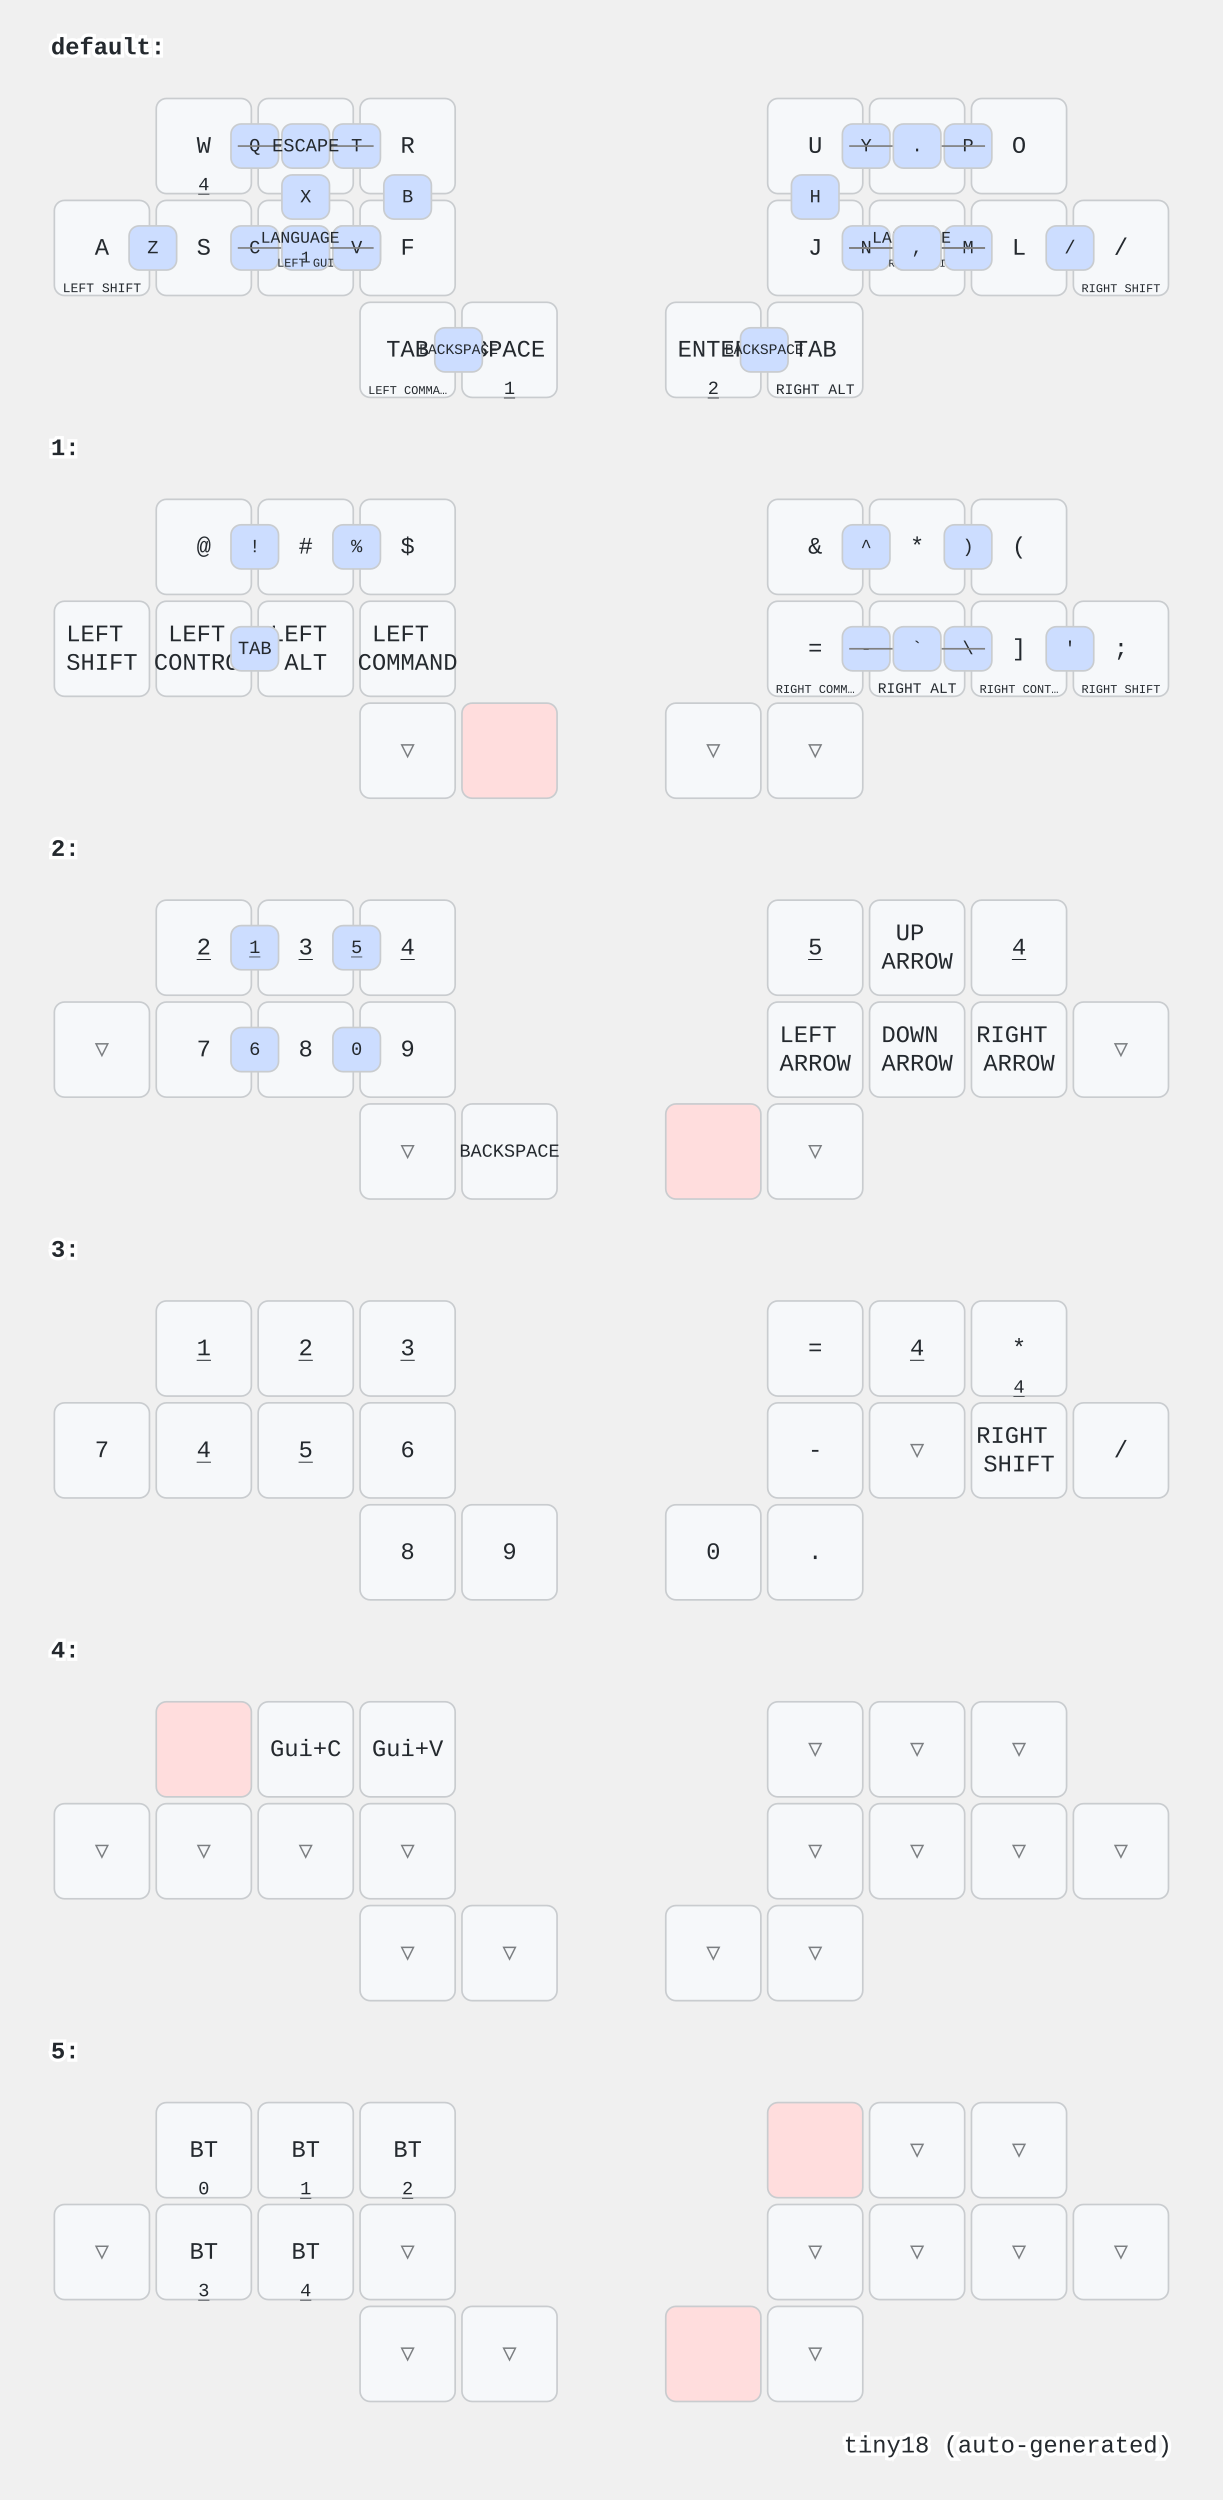
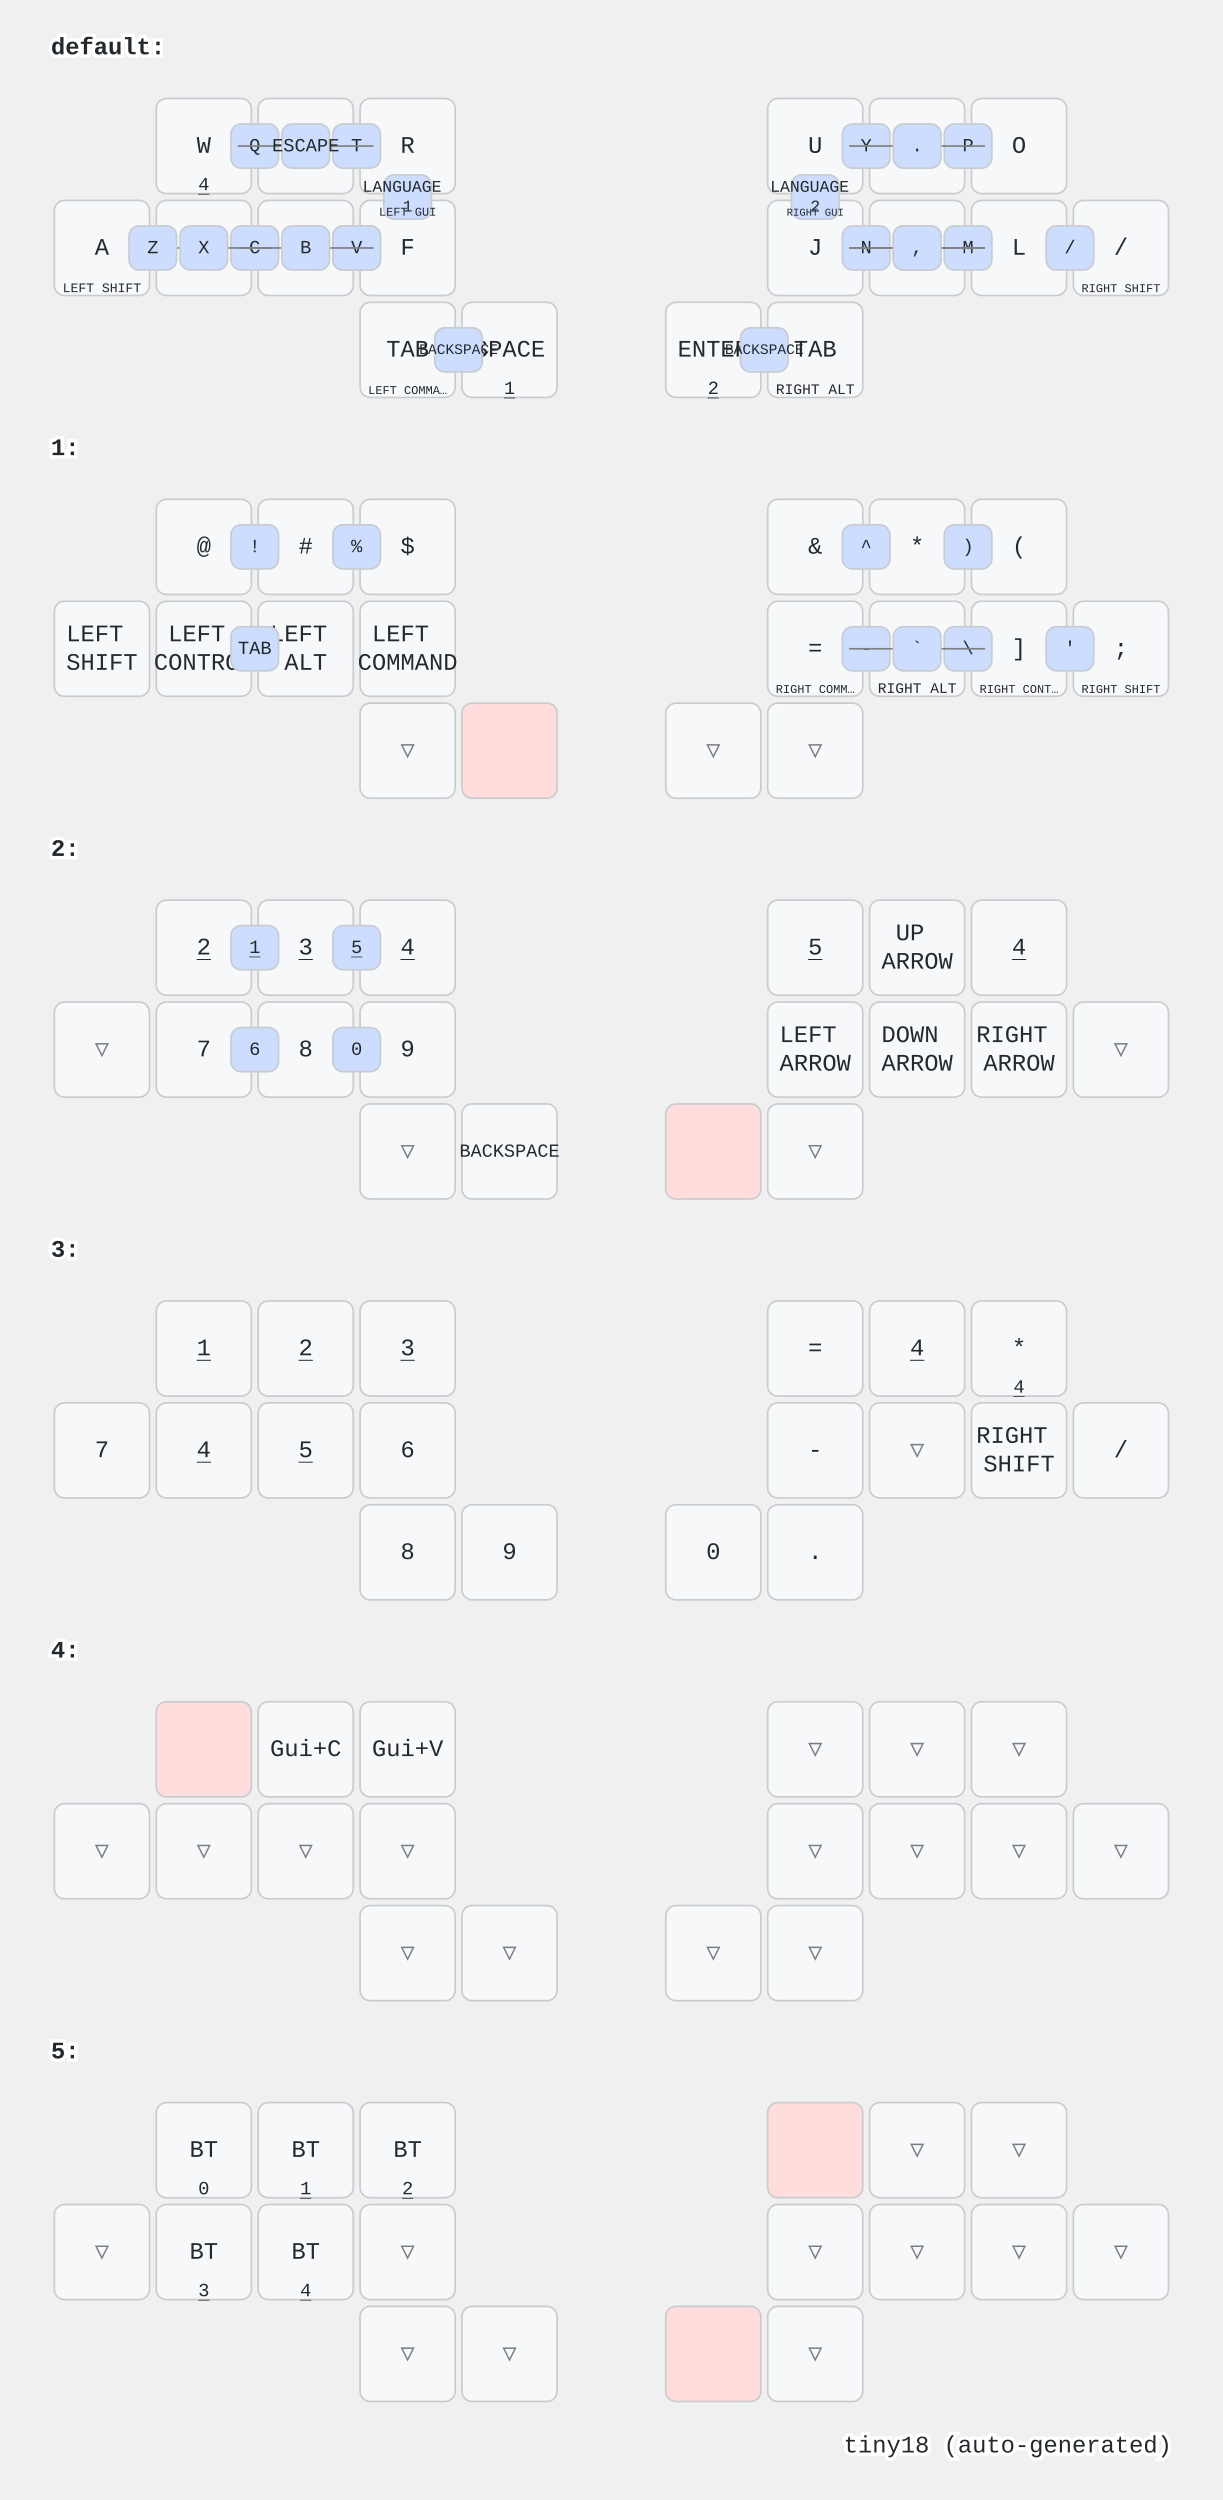
<svg xmlns="http://www.w3.org/2000/svg" width="720" height="1472" viewBox="0 0 720 1472" class="keymap">
  <style>/* inherit to force styles through use tags */
svg path {
    fill: inherit;
}

/* font and background color specifications */
svg.keymap {
    font-family: SFMono-Regular,Consolas,Liberation Mono,Menlo,monospace;
    font-size: 14px;
    font-kerning: normal;
    text-rendering: optimizeLegibility;
    fill: #24292e;
}

/* default key styling */
rect.key {
    fill: #f6f8fa;
}

rect.key, rect.combo {
    stroke: #c9cccf;
    stroke-width: 1;
}

/* default key side styling, only used is draw_key_sides is set */
rect.side {
    filter: brightness(90%);
}

/* color accent for combo boxes */
rect.combo, rect.combo-separate {
    fill: #cdf;
}

/* color accent for held keys */
rect.held, rect.combo.held {
    fill: #fdd;
}

/* color accent for ghost (optional) keys */
rect.ghost, rect.combo.ghost {
    stroke-dasharray: 4, 4;
    stroke-width: 2;
}

text {
    text-anchor: middle;
    dominant-baseline: middle;
}

/* styling for layer labels */
text.label {
    font-weight: bold;
    text-anchor: start;
    stroke: white;
    stroke-width: 4;
    paint-order: stroke;
}

/* styling for optional footer */
text.footer {
    text-anchor: end;
    dominant-baseline: auto;
    stroke: white;
    stroke-width: 4;
    paint-order: stroke;
}

/* styling for combo tap, and key non-tap label text */
text.combo, text.hold, text.shifted, text.left, text.right {
    font-size: 11px;
}

text.hold {
    text-anchor: middle;
    dominant-baseline: auto;
}

text.shifted {
    text-anchor: middle;
    dominant-baseline: hanging;
}

text.left {
    text-anchor: start;
}

text.right {
    text-anchor: end;
}

text.layer-activator {
    text-decoration: underline;
}

/* styling for hold/shifted label text in combo box */
text.combo.hold, text.combo.shifted, text.combo.left, text.combo.right {
    font-size: 8px;
}

/* lighter symbol for transparent keys */
text.trans {
    fill: #7b7e81;
}

/* styling for combo dendrons */
path.combo {
    stroke-width: 1;
    stroke: gray;
    fill: none;
}

/* Start Tabler Icons Cleanup */
/* cannot use height/width with glyphs */
.icon-tabler &gt; path {
    fill: inherit;
    stroke: inherit;
    stroke-width: 2;
}
/* hide tabler's default box */
.icon-tabler &gt; path[stroke="none"][fill="none"] {
    visibility: hidden;
}
/* End Tabler Icons Cleanup */
</style>
  <g transform="translate(30, 0)" class="layer-default">
    <text x="0" y="28" class="label" id="default">default:</text>
    <g transform="translate(0, 56)">
      <g transform="translate(90, 30)" class="key keypos-0">
        <rect rx="6" ry="6" x="-28" y="-28" width="56" height="56" class="key" />
        <text x="0" y="0" class="key tap">W</text>
        <a href="#x_x">
          <text x="0" y="26" class="key hold layer-activator">4</text>
        </a>
      </g>
      <g transform="translate(150, 30)" class="key keypos-1">
        <rect rx="6" ry="6" x="-28" y="-28" width="56" height="56" class="key" />
        <text x="0" y="0" class="key tap">E</text>
      </g>
      <g transform="translate(210, 30)" class="key keypos-2">
        <rect rx="6" ry="6" x="-28" y="-28" width="56" height="56" class="key" />
        <text x="0" y="0" class="key tap">R</text>
      </g>
      <g transform="translate(450, 30)" class="key keypos-3">
        <rect rx="6" ry="6" x="-28" y="-28" width="56" height="56" class="key" />
        <text x="0" y="0" class="key tap">U</text>
      </g>
      <g transform="translate(510, 30)" class="key keypos-4">
        <rect rx="6" ry="6" x="-28" y="-28" width="56" height="56" class="key" />
        <text x="0" y="0" class="key tap">I</text>
      </g>
      <g transform="translate(570, 30)" class="key keypos-5">
        <rect rx="6" ry="6" x="-28" y="-28" width="56" height="56" class="key" />
        <text x="0" y="0" class="key tap">O</text>
      </g>
      <g transform="translate(30, 90)" class="key keypos-6">
        <rect rx="6" ry="6" x="-28" y="-28" width="56" height="56" class="key" />
        <text x="0" y="0" class="key tap">A</text>
        <text x="0" y="26" class="key hold">
          <tspan style="font-size: 70%">LEFT SHIFT</tspan>
        </text>
      </g>
      <g transform="translate(90, 90)" class="key keypos-7">
        <rect rx="6" ry="6" x="-28" y="-28" width="56" height="56" class="key" />
        <text x="0" y="0" class="key tap">S</text>
      </g>
      <g transform="translate(150, 90)" class="key keypos-8">
        <rect rx="6" ry="6" x="-28" y="-28" width="56" height="56" class="key" />
        <text x="0" y="0" class="key tap">D</text>
      </g>
      <g transform="translate(210, 90)" class="key keypos-9">
        <rect rx="6" ry="6" x="-28" y="-28" width="56" height="56" class="key" />
        <text x="0" y="0" class="key tap">F</text>
      </g>
      <g transform="translate(450, 90)" class="key keypos-10">
        <rect rx="6" ry="6" x="-28" y="-28" width="56" height="56" class="key" />
        <text x="0" y="0" class="key tap">J</text>
      </g>
      <g transform="translate(510, 90)" class="key keypos-11">
        <rect rx="6" ry="6" x="-28" y="-28" width="56" height="56" class="key" />
        <text x="0" y="0" class="key tap">K</text>
      </g>
      <g transform="translate(570, 90)" class="key keypos-12">
        <rect rx="6" ry="6" x="-28" y="-28" width="56" height="56" class="key" />
        <text x="0" y="0" class="key tap">L</text>
      </g>
      <g transform="translate(630, 90)" class="key keypos-13">
        <rect rx="6" ry="6" x="-28" y="-28" width="56" height="56" class="key" />
        <text x="0" y="0" class="key tap">/</text>
        <text x="0" y="26" class="key hold">
          <tspan style="font-size: 64%">RIGHT SHIFT</tspan>
        </text>
      </g>
      <g transform="translate(210, 150)" class="key keypos-14">
        <rect rx="6" ry="6" x="-28" y="-28" width="56" height="56" class="key" />
        <text x="0" y="0" class="key tap">TAB</text>
        <text x="0" y="26" class="key hold">
          <tspan style="font-size: 64%">LEFT COMMA…</tspan>
        </text>
      </g>
      <g transform="translate(270, 150)" class="key keypos-15">
        <rect rx="6" ry="6" x="-28" y="-28" width="56" height="56" class="key" />
        <text x="0" y="0" class="key tap">SPACE</text>
        <a href="#x_x">
          <text x="0" y="26" class="key hold layer-activator">1</text>
        </a>
      </g>
      <g transform="translate(390, 150)" class="key keypos-16">
        <rect rx="6" ry="6" x="-28" y="-28" width="56" height="56" class="key" />
        <text x="0" y="0" class="key tap">ENTER</text>
        <a href="#x_x">
          <text x="0" y="26" class="key hold layer-activator">2</text>
        </a>
      </g>
      <g transform="translate(450, 150)" class="key keypos-17">
        <rect rx="6" ry="6" x="-28" y="-28" width="56" height="56" class="key" />
        <text x="0" y="0" class="key tap">TAB</text>
        <text x="0" y="26" class="key hold">
          <tspan style="font-size: 78%">RIGHT ALT</tspan>
        </text>
      </g>
      <g class="combo combopos-0">
        <rect rx="6" ry="6" x="106" y="17" width="28" height="26" class="combo" />
        <text x="120" y="30" class="combo tap">Q</text>
      </g>
      <g class="combo combopos-1">
        <rect rx="6" ry="6" x="166" y="17" width="28" height="26" class="combo" />
        <text x="180" y="30" class="combo tap">T</text>
      </g>
      <g class="combo combopos-2">
        <rect rx="6" ry="6" x="466" y="17" width="28" height="26" class="combo" />
        <text x="480" y="30" class="combo tap">Y</text>
      </g>
      <g class="combo combopos-3">
        <rect rx="6" ry="6" x="526" y="17" width="28" height="26" class="combo" />
        <text x="540" y="30" class="combo tap">P</text>
      </g>
      <g class="combo combopos-4">
        <rect rx="6" ry="6" x="166" y="77" width="28" height="26" class="combo" />
        <text x="180" y="90" class="combo tap">G</text>
      </g>
      <g class="combo combopos-5">
        <rect rx="6" ry="6" x="106" y="77" width="28" height="26" class="combo" />
        <text x="120" y="90" class="combo tap">C</text>
      </g>
      <g class="combo combopos-6">
        <rect rx="6" ry="6" x="166" y="77" width="28" height="26" class="combo" />
        <text x="180" y="90" class="combo tap">V</text>
      </g>
      <g class="combo combopos-7">
-         <rect rx="6" ry="6" x="196" y="47" width="28" height="26" class="combo" />
-         <text x="210" y="60" class="combo tap">B</text>
+         <path d="M150,90 l-40,0" class="combo" />
+         <path d="M150,90 l40,0" class="combo" />
+         <rect rx="6" ry="6" x="136" y="77" width="28" height="26" class="combo" />
+         <text x="150" y="90" class="combo tap">B</text>
      </g>
      <g class="combo combopos-8">
        <rect rx="6" ry="6" x="466" y="77" width="28" height="26" class="combo" />
        <text x="480" y="90" class="combo tap">N</text>
      </g>
      <g class="combo combopos-9">
        <rect rx="6" ry="6" x="526" y="77" width="28" height="26" class="combo" />
        <text x="540" y="90" class="combo tap">M</text>
      </g>
      <g class="combo combopos-10">
-         <rect rx="6" ry="6" x="436" y="47" width="28" height="26" class="combo" />
-         <text x="450" y="60" class="combo tap">H</text>
+         <path d="M510,90 l-40,0" class="combo" />
+         <path d="M510,90 l40,0" class="combo" />
+         <rect rx="6" ry="6" x="496" y="77" width="28" height="26" class="combo" />
+         <text x="510" y="90" class="combo tap">H</text>
      </g>
      <g class="combo combopos-11">
-         <rect rx="6" ry="6" x="136" y="47" width="28" height="26" class="combo" />
-         <text x="150" y="60" class="combo tap">X</text>
+         <path d="M90,90 l-40,0" class="combo" />
+         <path d="M90,90 l40,0" class="combo" />
+         <rect rx="6" ry="6" x="76" y="77" width="28" height="26" class="combo" />
+         <text x="90" y="90" class="combo tap">X</text>
      </g>
      <g class="combo combopos-12">
        <rect rx="6" ry="6" x="46" y="77" width="28" height="26" class="combo" />
        <text x="60" y="90" class="combo tap">Z</text>
      </g>
      <g class="combo combopos-13">
-         <path d="M150,90 l-40,0" class="combo" />
-         <path d="M150,90 l40,0" class="combo" />
-         <rect rx="6" ry="6" x="136" y="77" width="28" height="26" class="combo" />
-         <text x="150" y="90" class="combo tap">
-           <tspan x="150" dy="-0.6em" style="font-size: 88%">LANGUAGE</tspan>
-           <tspan x="150" dy="1.2em" style="font-size: 88%">1</tspan>
-         </text>
-         <text x="150" y="101" class="combo hold">
+         <rect rx="6" ry="6" x="196" y="47" width="28" height="26" class="combo" />
+         <text x="210" y="60" class="combo tap">
+           <tspan x="210" dy="-0.6em" style="font-size: 88%">LANGUAGE</tspan>
+           <tspan x="210" dy="1.2em" style="font-size: 88%">1</tspan>
+         </text>
+         <text x="210" y="71" class="combo hold">
          <tspan style="font-size: 88%">LEFT GUI</tspan>
        </text>
      </g>
      <g class="combo combopos-14">
        <rect rx="6" ry="6" x="226" y="137" width="28" height="26" class="combo" />
        <text x="240" y="150" class="combo tap">
          <tspan style="font-size: 78%">BACKSPACE</tspan>
        </text>
      </g>
      <g class="combo combopos-15">
        <rect rx="6" ry="6" x="406" y="137" width="28" height="26" class="combo" />
        <text x="420" y="150" class="combo tap">
          <tspan style="font-size: 78%">BACKSPACE</tspan>
        </text>
      </g>
      <g class="combo combopos-16">
-         <path d="M510,90 l-40,0" class="combo" />
-         <path d="M510,90 l40,0" class="combo" />
-         <rect rx="6" ry="6" x="496" y="77" width="28" height="26" class="combo" />
-         <text x="510" y="90" class="combo tap">
-           <tspan x="510" dy="-0.6em" style="font-size: 88%">LANGUAGE</tspan>
-           <tspan x="510" dy="1.2em" style="font-size: 88%">2</tspan>
-         </text>
-         <text x="510" y="101" class="combo hold">
+         <rect rx="6" ry="6" x="436" y="47" width="28" height="26" class="combo" />
+         <text x="450" y="60" class="combo tap">
+           <tspan x="450" dy="-0.6em" style="font-size: 88%">LANGUAGE</tspan>
+           <tspan x="450" dy="1.2em" style="font-size: 88%">2</tspan>
+         </text>
+         <text x="450" y="71" class="combo hold">
          <tspan style="font-size: 78%">RIGHT GUI</tspan>
        </text>
      </g>
      <g class="combo combopos-17">
        <path d="M150,30 l-40,0" class="combo" />
        <path d="M150,30 l40,0" class="combo" />
        <rect rx="6" ry="6" x="136" y="17" width="28" height="26" class="combo" />
        <text x="150" y="30" class="combo tap">ESCAPE</text>
      </g>
      <g class="combo combopos-18">
        <path d="M510,90 l-40,0" class="combo" />
        <path d="M510,90 l40,0" class="combo" />
        <rect rx="6" ry="6" x="496" y="77" width="28" height="26" class="combo" />
        <text x="510" y="90" class="combo tap">,</text>
      </g>
      <g class="combo combopos-19">
        <path d="M510,30 l-40,0" class="combo" />
        <path d="M510,30 l40,0" class="combo" />
        <rect rx="6" ry="6" x="496" y="17" width="28" height="26" class="combo" />
        <text x="510" y="30" class="combo tap">.</text>
      </g>
      <g class="combo combopos-20">
        <rect rx="6" ry="6" x="586" y="77" width="28" height="26" class="combo" />
        <text x="600" y="90" class="combo tap">/</text>
      </g>
    </g>
  </g>
  <g transform="translate(30, 236)" class="layer-1">
    <text x="0" y="28" class="label" id="x_x">1:</text>
    <g transform="translate(0, 56)">
      <g transform="translate(90, 30)" class="key keypos-0">
        <rect rx="6" ry="6" x="-28" y="-28" width="56" height="56" class="key" />
        <text x="0" y="0" class="key tap">@</text>
      </g>
      <g transform="translate(150, 30)" class="key keypos-1">
        <rect rx="6" ry="6" x="-28" y="-28" width="56" height="56" class="key" />
        <text x="0" y="0" class="key tap">#</text>
      </g>
      <g transform="translate(210, 30)" class="key keypos-2">
        <rect rx="6" ry="6" x="-28" y="-28" width="56" height="56" class="key" />
        <text x="0" y="0" class="key tap">$</text>
      </g>
      <g transform="translate(450, 30)" class="key keypos-3">
        <rect rx="6" ry="6" x="-28" y="-28" width="56" height="56" class="key" />
        <text x="0" y="0" class="key tap">&amp;</text>
      </g>
      <g transform="translate(510, 30)" class="key keypos-4">
        <rect rx="6" ry="6" x="-28" y="-28" width="56" height="56" class="key" />
        <text x="0" y="0" class="key tap">*</text>
      </g>
      <g transform="translate(570, 30)" class="key keypos-5">
        <rect rx="6" ry="6" x="-28" y="-28" width="56" height="56" class="key" />
        <text x="0" y="0" class="key tap">(</text>
      </g>
      <g transform="translate(30, 90)" class="key keypos-6">
        <rect rx="6" ry="6" x="-28" y="-28" width="56" height="56" class="key" />
        <text x="0" y="0" class="key tap">
          <tspan x="0" dy="-0.6em">LEFT</tspan>
          <tspan x="0" dy="1.2em">SHIFT</tspan>
        </text>
      </g>
      <g transform="translate(90, 90)" class="key keypos-7">
        <rect rx="6" ry="6" x="-28" y="-28" width="56" height="56" class="key" />
        <text x="0" y="0" class="key tap">
          <tspan x="0" dy="-0.6em">LEFT</tspan>
          <tspan x="0" dy="1.2em">CONTROL</tspan>
        </text>
      </g>
      <g transform="translate(150, 90)" class="key keypos-8">
        <rect rx="6" ry="6" x="-28" y="-28" width="56" height="56" class="key" />
        <text x="0" y="0" class="key tap">
          <tspan x="0" dy="-0.6em">LEFT</tspan>
          <tspan x="0" dy="1.2em">ALT</tspan>
        </text>
      </g>
      <g transform="translate(210, 90)" class="key keypos-9">
        <rect rx="6" ry="6" x="-28" y="-28" width="56" height="56" class="key" />
        <text x="0" y="0" class="key tap">
          <tspan x="0" dy="-0.6em">LEFT</tspan>
          <tspan x="0" dy="1.2em">COMMAND</tspan>
        </text>
      </g>
      <g transform="translate(450, 90)" class="key keypos-10">
        <rect rx="6" ry="6" x="-28" y="-28" width="56" height="56" class="key" />
        <text x="0" y="0" class="key tap">=</text>
        <text x="0" y="26" class="key hold">
          <tspan style="font-size: 64%">RIGHT COMM…</tspan>
        </text>
      </g>
      <g transform="translate(510, 90)" class="key keypos-11">
        <rect rx="6" ry="6" x="-28" y="-28" width="56" height="56" class="key" />
        <text x="0" y="0" class="key tap">[</text>
        <text x="0" y="26" class="key hold">
          <tspan style="font-size: 78%">RIGHT ALT</tspan>
        </text>
      </g>
      <g transform="translate(570, 90)" class="key keypos-12">
        <rect rx="6" ry="6" x="-28" y="-28" width="56" height="56" class="key" />
        <text x="0" y="0" class="key tap">]</text>
        <text x="0" y="26" class="key hold">
          <tspan style="font-size: 64%">RIGHT CONT…</tspan>
        </text>
      </g>
      <g transform="translate(630, 90)" class="key keypos-13">
        <rect rx="6" ry="6" x="-28" y="-28" width="56" height="56" class="key" />
        <text x="0" y="0" class="key tap">;</text>
        <text x="0" y="26" class="key hold">
          <tspan style="font-size: 64%">RIGHT SHIFT</tspan>
        </text>
      </g>
      <g transform="translate(210, 150)" class="key trans keypos-14">
        <rect rx="6" ry="6" x="-28" y="-28" width="56" height="56" class="key trans" />
        <text x="0" y="0" class="key trans tap">▽</text>
      </g>
      <g transform="translate(270, 150)" class="key held keypos-15">
        <rect rx="6" ry="6" x="-28" y="-28" width="56" height="56" class="key held" />
      </g>
      <g transform="translate(390, 150)" class="key trans keypos-16">
        <rect rx="6" ry="6" x="-28" y="-28" width="56" height="56" class="key trans" />
        <text x="0" y="0" class="key trans tap">▽</text>
      </g>
      <g transform="translate(450, 150)" class="key trans keypos-17">
        <rect rx="6" ry="6" x="-28" y="-28" width="56" height="56" class="key trans" />
        <text x="0" y="0" class="key trans tap">▽</text>
      </g>
      <g class="combo combopos-0">
        <rect rx="6" ry="6" x="586" y="77" width="28" height="26" class="combo" />
        <text x="600" y="90" class="combo tap">'</text>
      </g>
      <g class="combo combopos-1">
        <rect rx="6" ry="6" x="106" y="17" width="28" height="26" class="combo" />
        <text x="120" y="30" class="combo tap">!</text>
      </g>
      <g class="combo combopos-2">
        <rect rx="6" ry="6" x="166" y="17" width="28" height="26" class="combo" />
        <text x="180" y="30" class="combo tap">%</text>
      </g>
      <g class="combo combopos-3">
        <rect rx="6" ry="6" x="466" y="17" width="28" height="26" class="combo" />
        <text x="480" y="30" class="combo tap">^</text>
      </g>
      <g class="combo combopos-4">
        <rect rx="6" ry="6" x="526" y="17" width="28" height="26" class="combo" />
        <text x="540" y="30" class="combo tap">)</text>
      </g>
      <g class="combo combopos-5">
        <rect rx="6" ry="6" x="106" y="77" width="28" height="26" class="combo" />
        <text x="120" y="90" class="combo tap">TAB</text>
      </g>
      <g class="combo combopos-6">
        <rect rx="6" ry="6" x="466" y="77" width="28" height="26" class="combo" />
        <text x="480" y="90" class="combo tap">-</text>
      </g>
      <g class="combo combopos-7">
        <rect rx="6" ry="6" x="526" y="77" width="28" height="26" class="combo" />
        <text x="540" y="90" class="combo tap">\</text>
      </g>
      <g class="combo combopos-8">
        <path d="M510,90 l-40,0" class="combo" />
        <path d="M510,90 l40,0" class="combo" />
        <rect rx="6" ry="6" x="496" y="77" width="28" height="26" class="combo" />
        <text x="510" y="90" class="combo tap">`</text>
      </g>
    </g>
  </g>
  <g transform="translate(30, 472)" class="layer-2">
    <text x="0" y="28" class="label" id="x_x">2:</text>
    <g transform="translate(0, 56)">
      <g transform="translate(90, 30)" class="key keypos-0">
        <rect rx="6" ry="6" x="-28" y="-28" width="56" height="56" class="key" />
        <a href="#x_x">
          <text x="0" y="0" class="key tap layer-activator">2</text>
        </a>
      </g>
      <g transform="translate(150, 30)" class="key keypos-1">
        <rect rx="6" ry="6" x="-28" y="-28" width="56" height="56" class="key" />
        <a href="#x_x">
          <text x="0" y="0" class="key tap layer-activator">3</text>
        </a>
      </g>
      <g transform="translate(210, 30)" class="key keypos-2">
        <rect rx="6" ry="6" x="-28" y="-28" width="56" height="56" class="key" />
        <a href="#x_x">
          <text x="0" y="0" class="key tap layer-activator">4</text>
        </a>
      </g>
      <g transform="translate(450, 30)" class="key keypos-3">
        <rect rx="6" ry="6" x="-28" y="-28" width="56" height="56" class="key" />
        <a href="#x_x">
          <text x="0" y="0" class="key tap layer-activator">5</text>
        </a>
      </g>
      <g transform="translate(510, 30)" class="key keypos-4">
        <rect rx="6" ry="6" x="-28" y="-28" width="56" height="56" class="key" />
        <text x="0" y="0" class="key tap">
          <tspan x="0" dy="-0.6em">UP</tspan>
          <tspan x="0" dy="1.2em">ARROW</tspan>
        </text>
      </g>
      <g transform="translate(570, 30)" class="key keypos-5">
        <rect rx="6" ry="6" x="-28" y="-28" width="56" height="56" class="key" />
        <a href="#x_x">
          <text x="0" y="0" class="key tap layer-activator">4</text>
        </a>
      </g>
      <g transform="translate(30, 90)" class="key trans keypos-6">
        <rect rx="6" ry="6" x="-28" y="-28" width="56" height="56" class="key trans" />
        <text x="0" y="0" class="key trans tap">▽</text>
      </g>
      <g transform="translate(90, 90)" class="key keypos-7">
        <rect rx="6" ry="6" x="-28" y="-28" width="56" height="56" class="key" />
        <text x="0" y="0" class="key tap">7</text>
      </g>
      <g transform="translate(150, 90)" class="key keypos-8">
        <rect rx="6" ry="6" x="-28" y="-28" width="56" height="56" class="key" />
        <text x="0" y="0" class="key tap">8</text>
      </g>
      <g transform="translate(210, 90)" class="key keypos-9">
        <rect rx="6" ry="6" x="-28" y="-28" width="56" height="56" class="key" />
        <text x="0" y="0" class="key tap">9</text>
      </g>
      <g transform="translate(450, 90)" class="key keypos-10">
        <rect rx="6" ry="6" x="-28" y="-28" width="56" height="56" class="key" />
        <text x="0" y="0" class="key tap">
          <tspan x="0" dy="-0.6em">LEFT</tspan>
          <tspan x="0" dy="1.2em">ARROW</tspan>
        </text>
      </g>
      <g transform="translate(510, 90)" class="key keypos-11">
        <rect rx="6" ry="6" x="-28" y="-28" width="56" height="56" class="key" />
        <text x="0" y="0" class="key tap">
          <tspan x="0" dy="-0.6em">DOWN</tspan>
          <tspan x="0" dy="1.2em">ARROW</tspan>
        </text>
      </g>
      <g transform="translate(570, 90)" class="key keypos-12">
        <rect rx="6" ry="6" x="-28" y="-28" width="56" height="56" class="key" />
        <text x="0" y="0" class="key tap">
          <tspan x="0" dy="-0.6em">RIGHT</tspan>
          <tspan x="0" dy="1.2em">ARROW</tspan>
        </text>
      </g>
      <g transform="translate(630, 90)" class="key trans keypos-13">
        <rect rx="6" ry="6" x="-28" y="-28" width="56" height="56" class="key trans" />
        <text x="0" y="0" class="key trans tap">▽</text>
      </g>
      <g transform="translate(210, 150)" class="key trans keypos-14">
        <rect rx="6" ry="6" x="-28" y="-28" width="56" height="56" class="key trans" />
        <text x="0" y="0" class="key trans tap">▽</text>
      </g>
      <g transform="translate(270, 150)" class="key keypos-15">
        <rect rx="6" ry="6" x="-28" y="-28" width="56" height="56" class="key" />
        <text x="0" y="0" class="key tap">
          <tspan style="font-size: 78%">BACKSPACE</tspan>
        </text>
      </g>
      <g transform="translate(390, 150)" class="key held keypos-16">
        <rect rx="6" ry="6" x="-28" y="-28" width="56" height="56" class="key held" />
      </g>
      <g transform="translate(450, 150)" class="key trans keypos-17">
        <rect rx="6" ry="6" x="-28" y="-28" width="56" height="56" class="key trans" />
        <text x="0" y="0" class="key trans tap">▽</text>
      </g>
      <g class="combo combopos-0">
        <rect rx="6" ry="6" x="106" y="17" width="28" height="26" class="combo" />
        <a href="#x_x">
          <text x="120" y="30" class="combo tap layer-activator">1</text>
        </a>
      </g>
      <g class="combo combopos-1">
        <rect rx="6" ry="6" x="166" y="17" width="28" height="26" class="combo" />
        <a href="#x_x">
          <text x="180" y="30" class="combo tap layer-activator">5</text>
        </a>
      </g>
      <g class="combo combopos-2">
        <rect rx="6" ry="6" x="106" y="77" width="28" height="26" class="combo" />
        <text x="120" y="90" class="combo tap">6</text>
      </g>
      <g class="combo combopos-3">
        <rect rx="6" ry="6" x="166" y="77" width="28" height="26" class="combo" />
        <text x="180" y="90" class="combo tap">0</text>
      </g>
    </g>
  </g>
  <g transform="translate(30, 708)" class="layer-3">
    <text x="0" y="28" class="label" id="x_x">3:</text>
    <g transform="translate(0, 56)">
      <g transform="translate(90, 30)" class="key keypos-0">
        <rect rx="6" ry="6" x="-28" y="-28" width="56" height="56" class="key" />
        <a href="#x_x">
          <text x="0" y="0" class="key tap layer-activator">1</text>
        </a>
      </g>
      <g transform="translate(150, 30)" class="key keypos-1">
        <rect rx="6" ry="6" x="-28" y="-28" width="56" height="56" class="key" />
        <a href="#x_x">
          <text x="0" y="0" class="key tap layer-activator">2</text>
        </a>
      </g>
      <g transform="translate(210, 30)" class="key keypos-2">
        <rect rx="6" ry="6" x="-28" y="-28" width="56" height="56" class="key" />
        <a href="#x_x">
          <text x="0" y="0" class="key tap layer-activator">3</text>
        </a>
      </g>
      <g transform="translate(450, 30)" class="key keypos-3">
        <rect rx="6" ry="6" x="-28" y="-28" width="56" height="56" class="key" />
        <text x="0" y="0" class="key tap">=</text>
      </g>
      <g transform="translate(510, 30)" class="key keypos-4">
        <rect rx="6" ry="6" x="-28" y="-28" width="56" height="56" class="key" />
        <a href="#x_x">
          <text x="0" y="0" class="key tap layer-activator">4</text>
        </a>
      </g>
      <g transform="translate(570, 30)" class="key keypos-5">
        <rect rx="6" ry="6" x="-28" y="-28" width="56" height="56" class="key" />
        <text x="0" y="0" class="key tap">*</text>
        <a href="#x_x">
          <text x="0" y="26" class="key hold layer-activator">4</text>
        </a>
      </g>
      <g transform="translate(30, 90)" class="key keypos-6">
        <rect rx="6" ry="6" x="-28" y="-28" width="56" height="56" class="key" />
        <text x="0" y="0" class="key tap">7</text>
      </g>
      <g transform="translate(90, 90)" class="key keypos-7">
        <rect rx="6" ry="6" x="-28" y="-28" width="56" height="56" class="key" />
        <a href="#x_x">
          <text x="0" y="0" class="key tap layer-activator">4</text>
        </a>
      </g>
      <g transform="translate(150, 90)" class="key keypos-8">
        <rect rx="6" ry="6" x="-28" y="-28" width="56" height="56" class="key" />
        <a href="#x_x">
          <text x="0" y="0" class="key tap layer-activator">5</text>
        </a>
      </g>
      <g transform="translate(210, 90)" class="key keypos-9">
        <rect rx="6" ry="6" x="-28" y="-28" width="56" height="56" class="key" />
        <text x="0" y="0" class="key tap">6</text>
      </g>
      <g transform="translate(450, 90)" class="key keypos-10">
        <rect rx="6" ry="6" x="-28" y="-28" width="56" height="56" class="key" />
        <text x="0" y="0" class="key tap">-</text>
      </g>
      <g transform="translate(510, 90)" class="key trans keypos-11">
        <rect rx="6" ry="6" x="-28" y="-28" width="56" height="56" class="key trans" />
        <text x="0" y="0" class="key trans tap">▽</text>
      </g>
      <g transform="translate(570, 90)" class="key keypos-12">
        <rect rx="6" ry="6" x="-28" y="-28" width="56" height="56" class="key" />
        <text x="0" y="0" class="key tap">
          <tspan x="0" dy="-0.6em">RIGHT</tspan>
          <tspan x="0" dy="1.2em">SHIFT</tspan>
        </text>
      </g>
      <g transform="translate(630, 90)" class="key keypos-13">
        <rect rx="6" ry="6" x="-28" y="-28" width="56" height="56" class="key" />
        <text x="0" y="0" class="key tap">/</text>
      </g>
      <g transform="translate(210, 150)" class="key keypos-14">
        <rect rx="6" ry="6" x="-28" y="-28" width="56" height="56" class="key" />
        <text x="0" y="0" class="key tap">8</text>
      </g>
      <g transform="translate(270, 150)" class="key keypos-15">
        <rect rx="6" ry="6" x="-28" y="-28" width="56" height="56" class="key" />
        <text x="0" y="0" class="key tap">9</text>
      </g>
      <g transform="translate(390, 150)" class="key keypos-16">
        <rect rx="6" ry="6" x="-28" y="-28" width="56" height="56" class="key" />
        <text x="0" y="0" class="key tap">0</text>
      </g>
      <g transform="translate(450, 150)" class="key keypos-17">
        <rect rx="6" ry="6" x="-28" y="-28" width="56" height="56" class="key" />
        <text x="0" y="0" class="key tap">.</text>
      </g>
    </g>
  </g>
  <g transform="translate(30, 944)" class="layer-4">
    <text x="0" y="28" class="label" id="x_x">4:</text>
    <g transform="translate(0, 56)">
      <g transform="translate(90, 30)" class="key held keypos-0">
        <rect rx="6" ry="6" x="-28" y="-28" width="56" height="56" class="key held" />
      </g>
      <g transform="translate(150, 30)" class="key keypos-1">
        <rect rx="6" ry="6" x="-28" y="-28" width="56" height="56" class="key" />
        <text x="0" y="0" class="key tap">Gui+C</text>
      </g>
      <g transform="translate(210, 30)" class="key keypos-2">
        <rect rx="6" ry="6" x="-28" y="-28" width="56" height="56" class="key" />
        <text x="0" y="0" class="key tap">Gui+V</text>
      </g>
      <g transform="translate(450, 30)" class="key trans keypos-3">
        <rect rx="6" ry="6" x="-28" y="-28" width="56" height="56" class="key trans" />
        <text x="0" y="0" class="key trans tap">▽</text>
      </g>
      <g transform="translate(510, 30)" class="key trans keypos-4">
        <rect rx="6" ry="6" x="-28" y="-28" width="56" height="56" class="key trans" />
        <text x="0" y="0" class="key trans tap">▽</text>
      </g>
      <g transform="translate(570, 30)" class="key trans keypos-5">
        <rect rx="6" ry="6" x="-28" y="-28" width="56" height="56" class="key trans" />
        <text x="0" y="0" class="key trans tap">▽</text>
      </g>
      <g transform="translate(30, 90)" class="key trans keypos-6">
        <rect rx="6" ry="6" x="-28" y="-28" width="56" height="56" class="key trans" />
        <text x="0" y="0" class="key trans tap">▽</text>
      </g>
      <g transform="translate(90, 90)" class="key trans keypos-7">
        <rect rx="6" ry="6" x="-28" y="-28" width="56" height="56" class="key trans" />
        <text x="0" y="0" class="key trans tap">▽</text>
      </g>
      <g transform="translate(150, 90)" class="key trans keypos-8">
        <rect rx="6" ry="6" x="-28" y="-28" width="56" height="56" class="key trans" />
        <text x="0" y="0" class="key trans tap">▽</text>
      </g>
      <g transform="translate(210, 90)" class="key trans keypos-9">
        <rect rx="6" ry="6" x="-28" y="-28" width="56" height="56" class="key trans" />
        <text x="0" y="0" class="key trans tap">▽</text>
      </g>
      <g transform="translate(450, 90)" class="key trans keypos-10">
        <rect rx="6" ry="6" x="-28" y="-28" width="56" height="56" class="key trans" />
        <text x="0" y="0" class="key trans tap">▽</text>
      </g>
      <g transform="translate(510, 90)" class="key trans keypos-11">
        <rect rx="6" ry="6" x="-28" y="-28" width="56" height="56" class="key trans" />
        <text x="0" y="0" class="key trans tap">▽</text>
      </g>
      <g transform="translate(570, 90)" class="key trans keypos-12">
        <rect rx="6" ry="6" x="-28" y="-28" width="56" height="56" class="key trans" />
        <text x="0" y="0" class="key trans tap">▽</text>
      </g>
      <g transform="translate(630, 90)" class="key trans keypos-13">
        <rect rx="6" ry="6" x="-28" y="-28" width="56" height="56" class="key trans" />
        <text x="0" y="0" class="key trans tap">▽</text>
      </g>
      <g transform="translate(210, 150)" class="key trans keypos-14">
        <rect rx="6" ry="6" x="-28" y="-28" width="56" height="56" class="key trans" />
        <text x="0" y="0" class="key trans tap">▽</text>
      </g>
      <g transform="translate(270, 150)" class="key trans keypos-15">
        <rect rx="6" ry="6" x="-28" y="-28" width="56" height="56" class="key trans" />
        <text x="0" y="0" class="key trans tap">▽</text>
      </g>
      <g transform="translate(390, 150)" class="key trans keypos-16">
        <rect rx="6" ry="6" x="-28" y="-28" width="56" height="56" class="key trans" />
        <text x="0" y="0" class="key trans tap">▽</text>
      </g>
      <g transform="translate(450, 150)" class="key trans keypos-17">
        <rect rx="6" ry="6" x="-28" y="-28" width="56" height="56" class="key trans" />
        <text x="0" y="0" class="key trans tap">▽</text>
      </g>
    </g>
  </g>
  <g transform="translate(30, 1180)" class="layer-5">
    <text x="0" y="28" class="label" id="x_x">5:</text>
    <g transform="translate(0, 56)">
      <g transform="translate(90, 30)" class="key keypos-0">
        <rect rx="6" ry="6" x="-28" y="-28" width="56" height="56" class="key" />
        <text x="0" y="0" class="key tap">BT</text>
        <text x="0" y="26" class="key hold">0</text>
      </g>
      <g transform="translate(150, 30)" class="key keypos-1">
        <rect rx="6" ry="6" x="-28" y="-28" width="56" height="56" class="key" />
        <text x="0" y="0" class="key tap">BT</text>
        <a href="#x_x">
          <text x="0" y="26" class="key hold layer-activator">1</text>
        </a>
      </g>
      <g transform="translate(210, 30)" class="key keypos-2">
        <rect rx="6" ry="6" x="-28" y="-28" width="56" height="56" class="key" />
        <text x="0" y="0" class="key tap">BT</text>
        <a href="#x_x">
          <text x="0" y="26" class="key hold layer-activator">2</text>
        </a>
      </g>
      <g transform="translate(450, 30)" class="key held keypos-3">
        <rect rx="6" ry="6" x="-28" y="-28" width="56" height="56" class="key held" />
      </g>
      <g transform="translate(510, 30)" class="key trans keypos-4">
        <rect rx="6" ry="6" x="-28" y="-28" width="56" height="56" class="key trans" />
        <text x="0" y="0" class="key trans tap">▽</text>
      </g>
      <g transform="translate(570, 30)" class="key trans keypos-5">
        <rect rx="6" ry="6" x="-28" y="-28" width="56" height="56" class="key trans" />
        <text x="0" y="0" class="key trans tap">▽</text>
      </g>
      <g transform="translate(30, 90)" class="key trans keypos-6">
        <rect rx="6" ry="6" x="-28" y="-28" width="56" height="56" class="key trans" />
        <text x="0" y="0" class="key trans tap">▽</text>
      </g>
      <g transform="translate(90, 90)" class="key keypos-7">
        <rect rx="6" ry="6" x="-28" y="-28" width="56" height="56" class="key" />
        <text x="0" y="0" class="key tap">BT</text>
        <a href="#x_x">
          <text x="0" y="26" class="key hold layer-activator">3</text>
        </a>
      </g>
      <g transform="translate(150, 90)" class="key keypos-8">
        <rect rx="6" ry="6" x="-28" y="-28" width="56" height="56" class="key" />
        <text x="0" y="0" class="key tap">BT</text>
        <a href="#x_x">
          <text x="0" y="26" class="key hold layer-activator">4</text>
        </a>
      </g>
      <g transform="translate(210, 90)" class="key trans keypos-9">
        <rect rx="6" ry="6" x="-28" y="-28" width="56" height="56" class="key trans" />
        <text x="0" y="0" class="key trans tap">▽</text>
      </g>
      <g transform="translate(450, 90)" class="key trans keypos-10">
        <rect rx="6" ry="6" x="-28" y="-28" width="56" height="56" class="key trans" />
        <text x="0" y="0" class="key trans tap">▽</text>
      </g>
      <g transform="translate(510, 90)" class="key trans keypos-11">
        <rect rx="6" ry="6" x="-28" y="-28" width="56" height="56" class="key trans" />
        <text x="0" y="0" class="key trans tap">▽</text>
      </g>
      <g transform="translate(570, 90)" class="key trans keypos-12">
        <rect rx="6" ry="6" x="-28" y="-28" width="56" height="56" class="key trans" />
        <text x="0" y="0" class="key trans tap">▽</text>
      </g>
      <g transform="translate(630, 90)" class="key trans keypos-13">
        <rect rx="6" ry="6" x="-28" y="-28" width="56" height="56" class="key trans" />
        <text x="0" y="0" class="key trans tap">▽</text>
      </g>
      <g transform="translate(210, 150)" class="key trans keypos-14">
        <rect rx="6" ry="6" x="-28" y="-28" width="56" height="56" class="key trans" />
        <text x="0" y="0" class="key trans tap">▽</text>
      </g>
      <g transform="translate(270, 150)" class="key trans keypos-15">
        <rect rx="6" ry="6" x="-28" y="-28" width="56" height="56" class="key trans" />
        <text x="0" y="0" class="key trans tap">▽</text>
      </g>
      <g transform="translate(390, 150)" class="key held keypos-16">
        <rect rx="6" ry="6" x="-28" y="-28" width="56" height="56" class="key held" />
      </g>
      <g transform="translate(450, 150)" class="key trans keypos-17">
        <rect rx="6" ry="6" x="-28" y="-28" width="56" height="56" class="key trans" />
        <text x="0" y="0" class="key trans tap">▽</text>
      </g>
    </g>
  </g>
  <text x="690.0" y="1444.0" class="footer">tiny18 (auto-generated)</text>
</svg>
